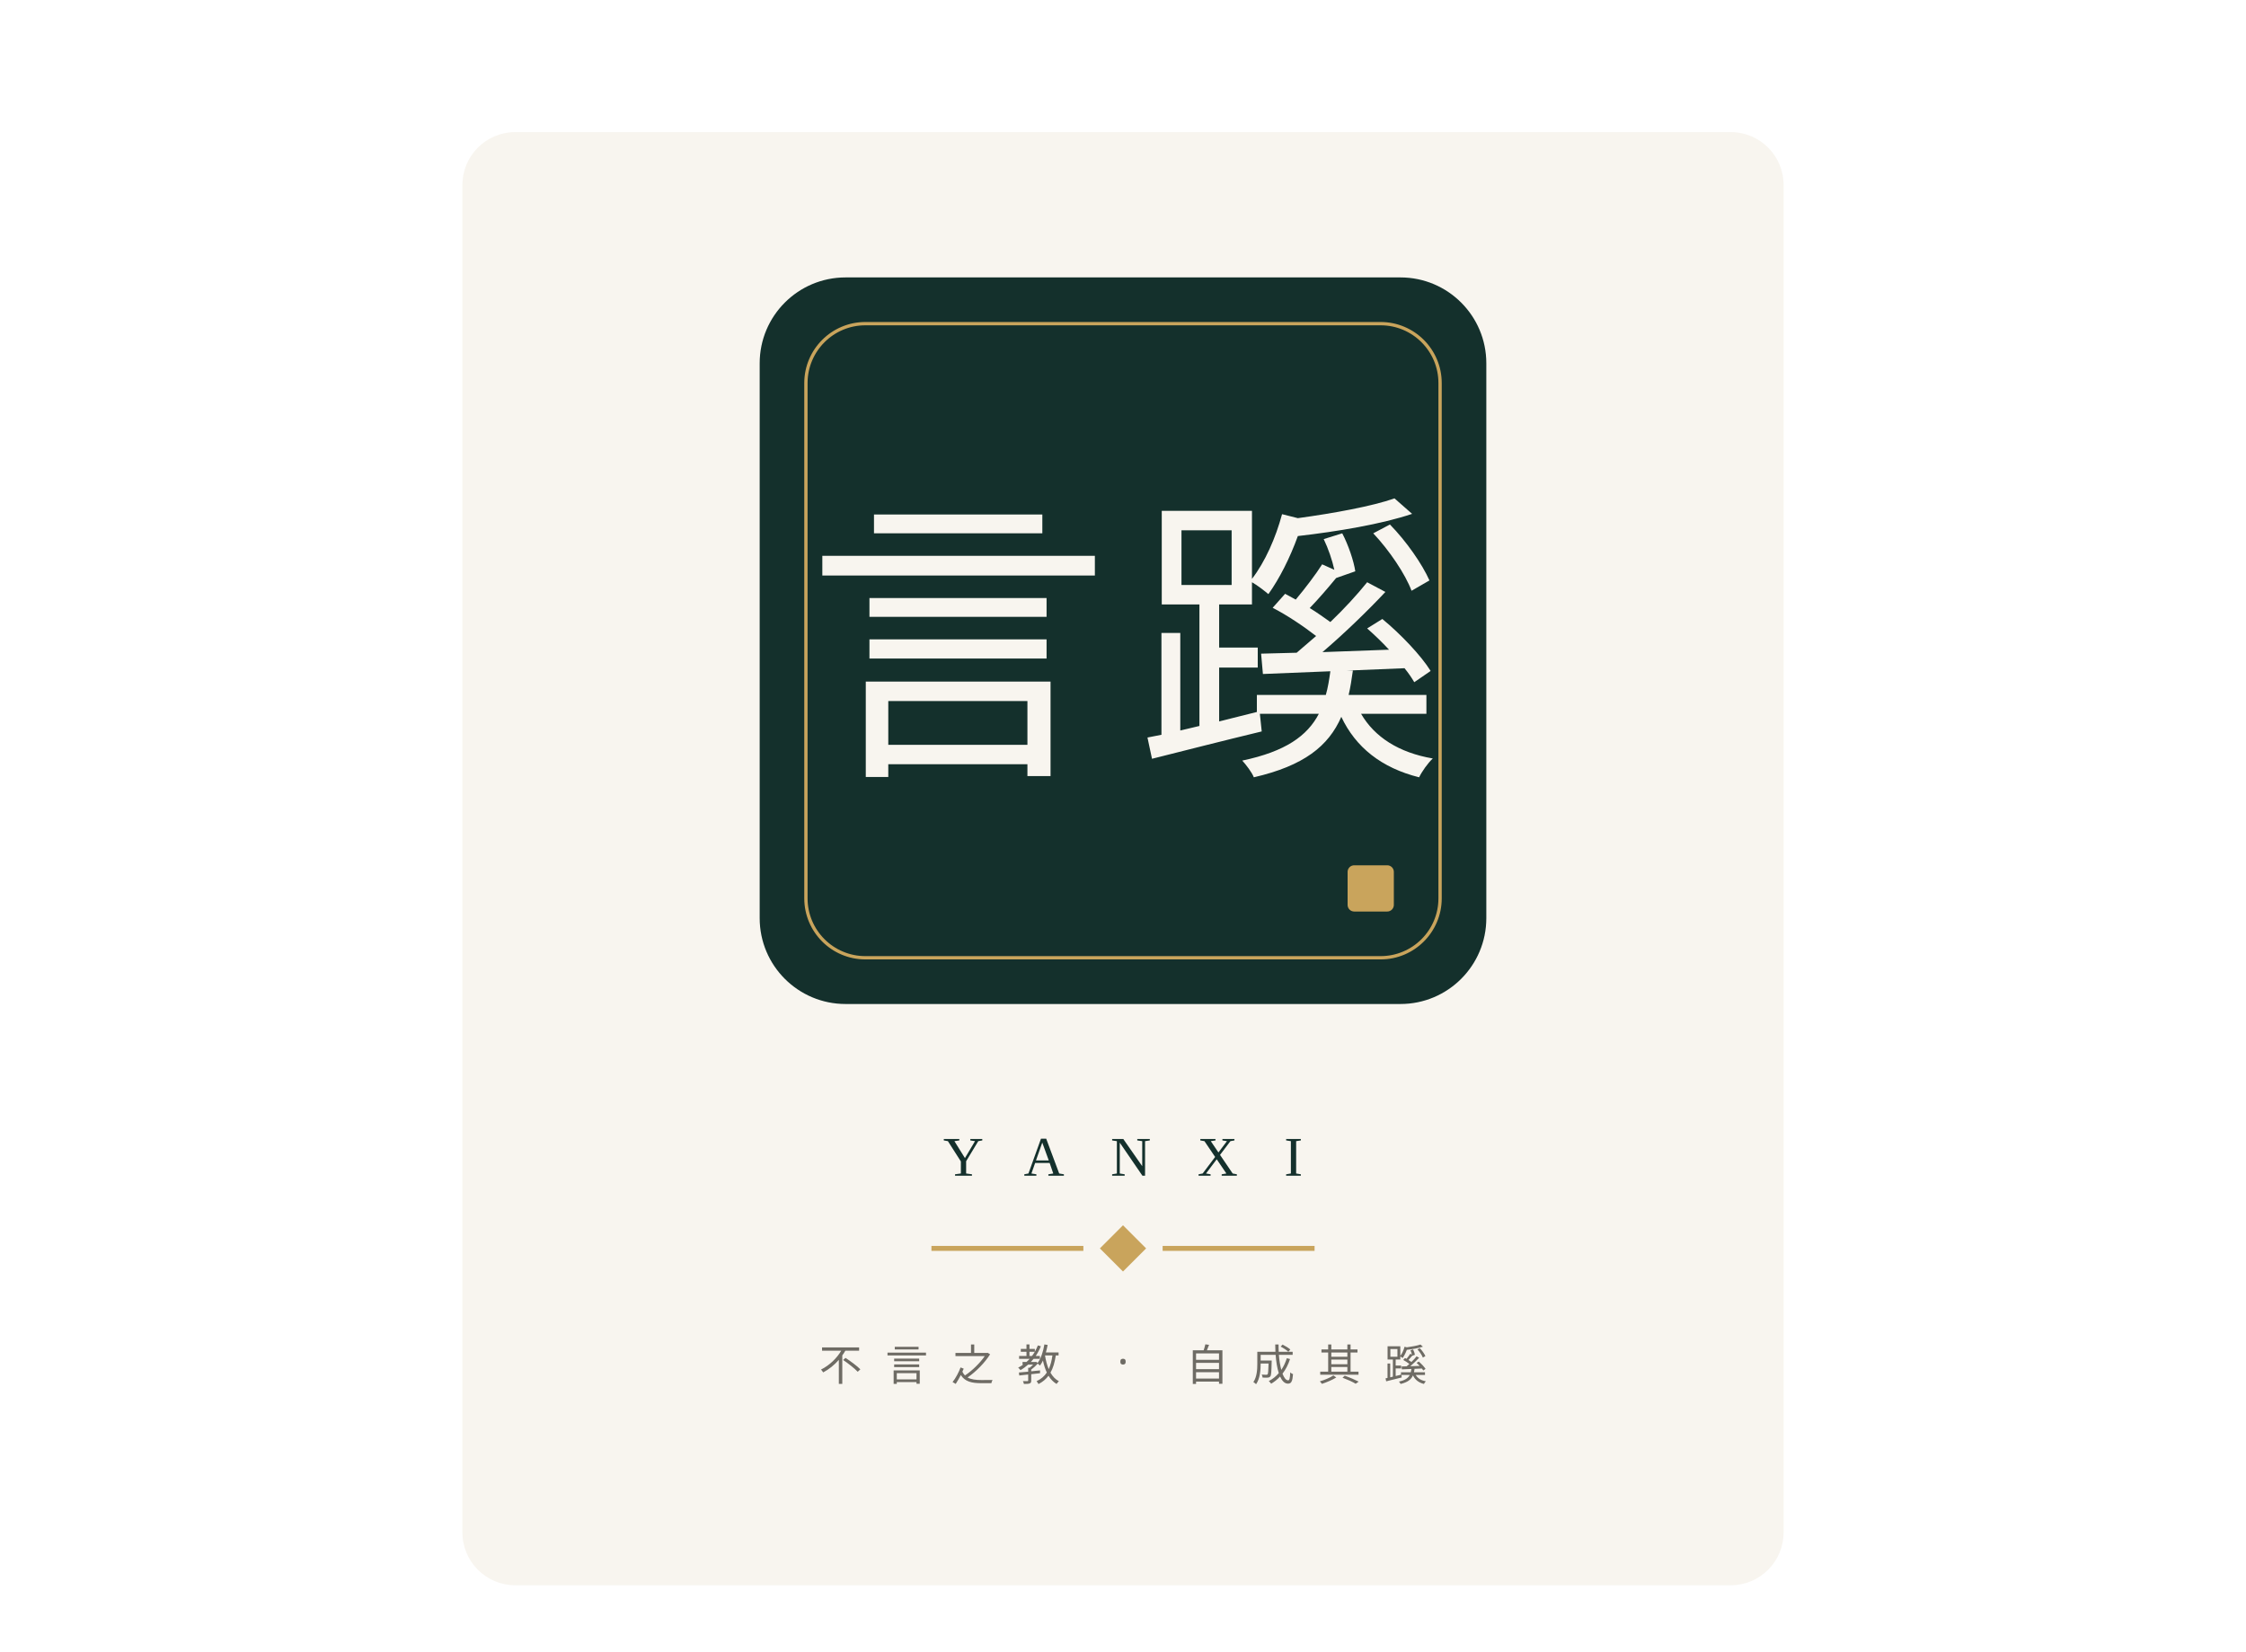
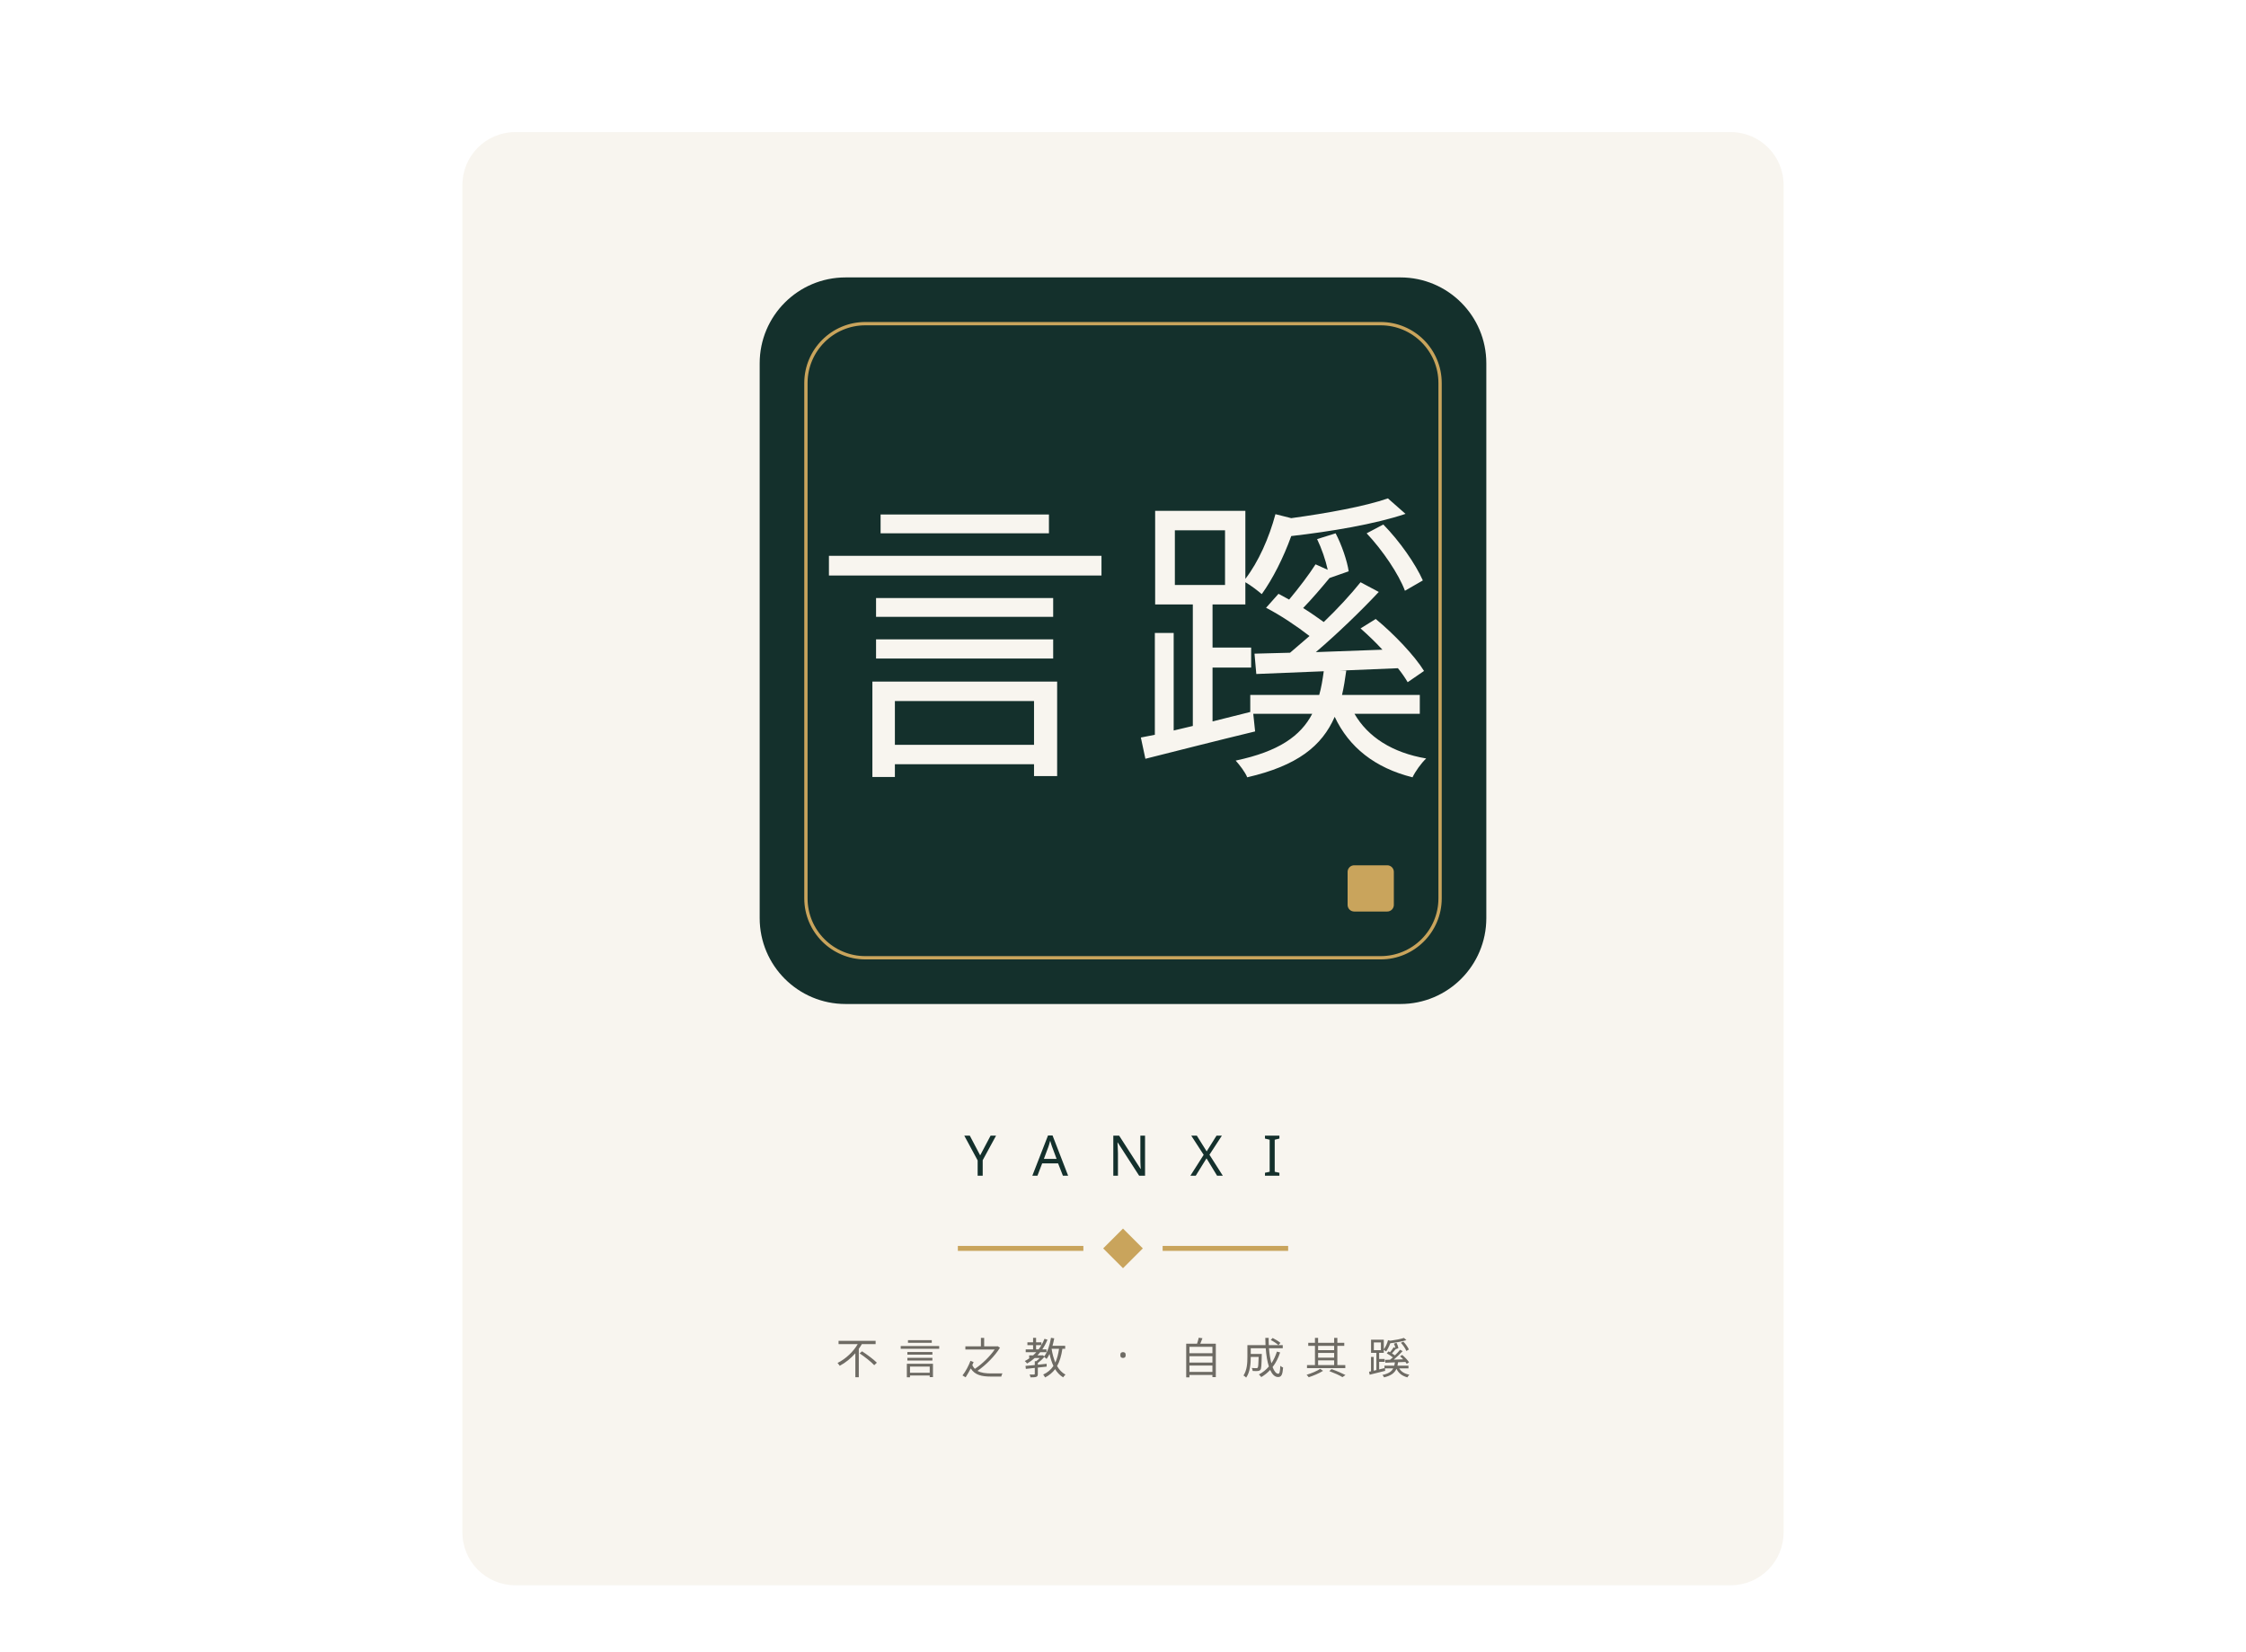
<svg xmlns="http://www.w3.org/2000/svg" viewBox="0 0 680 500" width="100%" role="img">
  <rect x="140" y="40" width="400" height="440" rx="16" fill="#F8F5EF" />
  <rect x="230" y="84" width="220" height="220" rx="26" fill="#14302C" />
  <rect x="244" y="98" width="192" height="192" rx="18" fill="none" stroke="#C9A45C" stroke-width="1" />
-   <text x="340" y="228" text-anchor="middle" font-family="'LXGW WenKai','LXGWWenKai',KaiTi,STKaiti,serif" font-size="92" font-weight="500" fill="#F8F5EF" letter-spacing="8">言蹊</text>
+   <text x="340" y="228" text-anchor="middle" font-family="KaiTi,STKaiti,serif" font-size="92" font-weight="500" fill="#F8F5EF" letter-spacing="4">言蹊</text>
  <rect x="408" y="262" width="14" height="14" rx="2" fill="#C9A45C" />
-   <text x="340" y="356" text-anchor="middle" font-family="'EB Garamond','Times New Roman',serif" font-size="17" font-weight="500" fill="#14302C" letter-spacing="14">YANXI</text>
-   <line x1="282" y1="378" x2="328" y2="378" stroke="#C9A45C" stroke-width="1.5" />
-   <path d="M340 371 L347 378 L340 385 L333 378 Z" fill="#C9A45C" />
-   <line x1="352" y1="378" x2="398" y2="378" stroke="#C9A45C" stroke-width="1.5" />
-   <text x="340" y="418" text-anchor="middle" font-family="SimSun,serif" font-size="13" fill="#6E6B64" letter-spacing="7">不言之教 · 自成其蹊</text>
+   <text x="340" y="356" text-anchor="middle" font-family="Microsoft YaHei,sans-serif" font-size="17" font-weight="500" fill="#14302C" letter-spacing="12">YANXI</text>
+   <line x1="290" y1="378" x2="328" y2="378" stroke="#C9A45C" stroke-width="1.5" />
+   <path d="M340 372 L346 378 L340 384 L334 378 Z" fill="#C9A45C" />
+   <line x1="352" y1="378" x2="390" y2="378" stroke="#C9A45C" stroke-width="1.5" />
+   <text x="340" y="416" text-anchor="middle" font-family="SimSun,serif" font-size="13" fill="#6E6B64" letter-spacing="6">不言之教 · 自成其蹊</text>
</svg>
